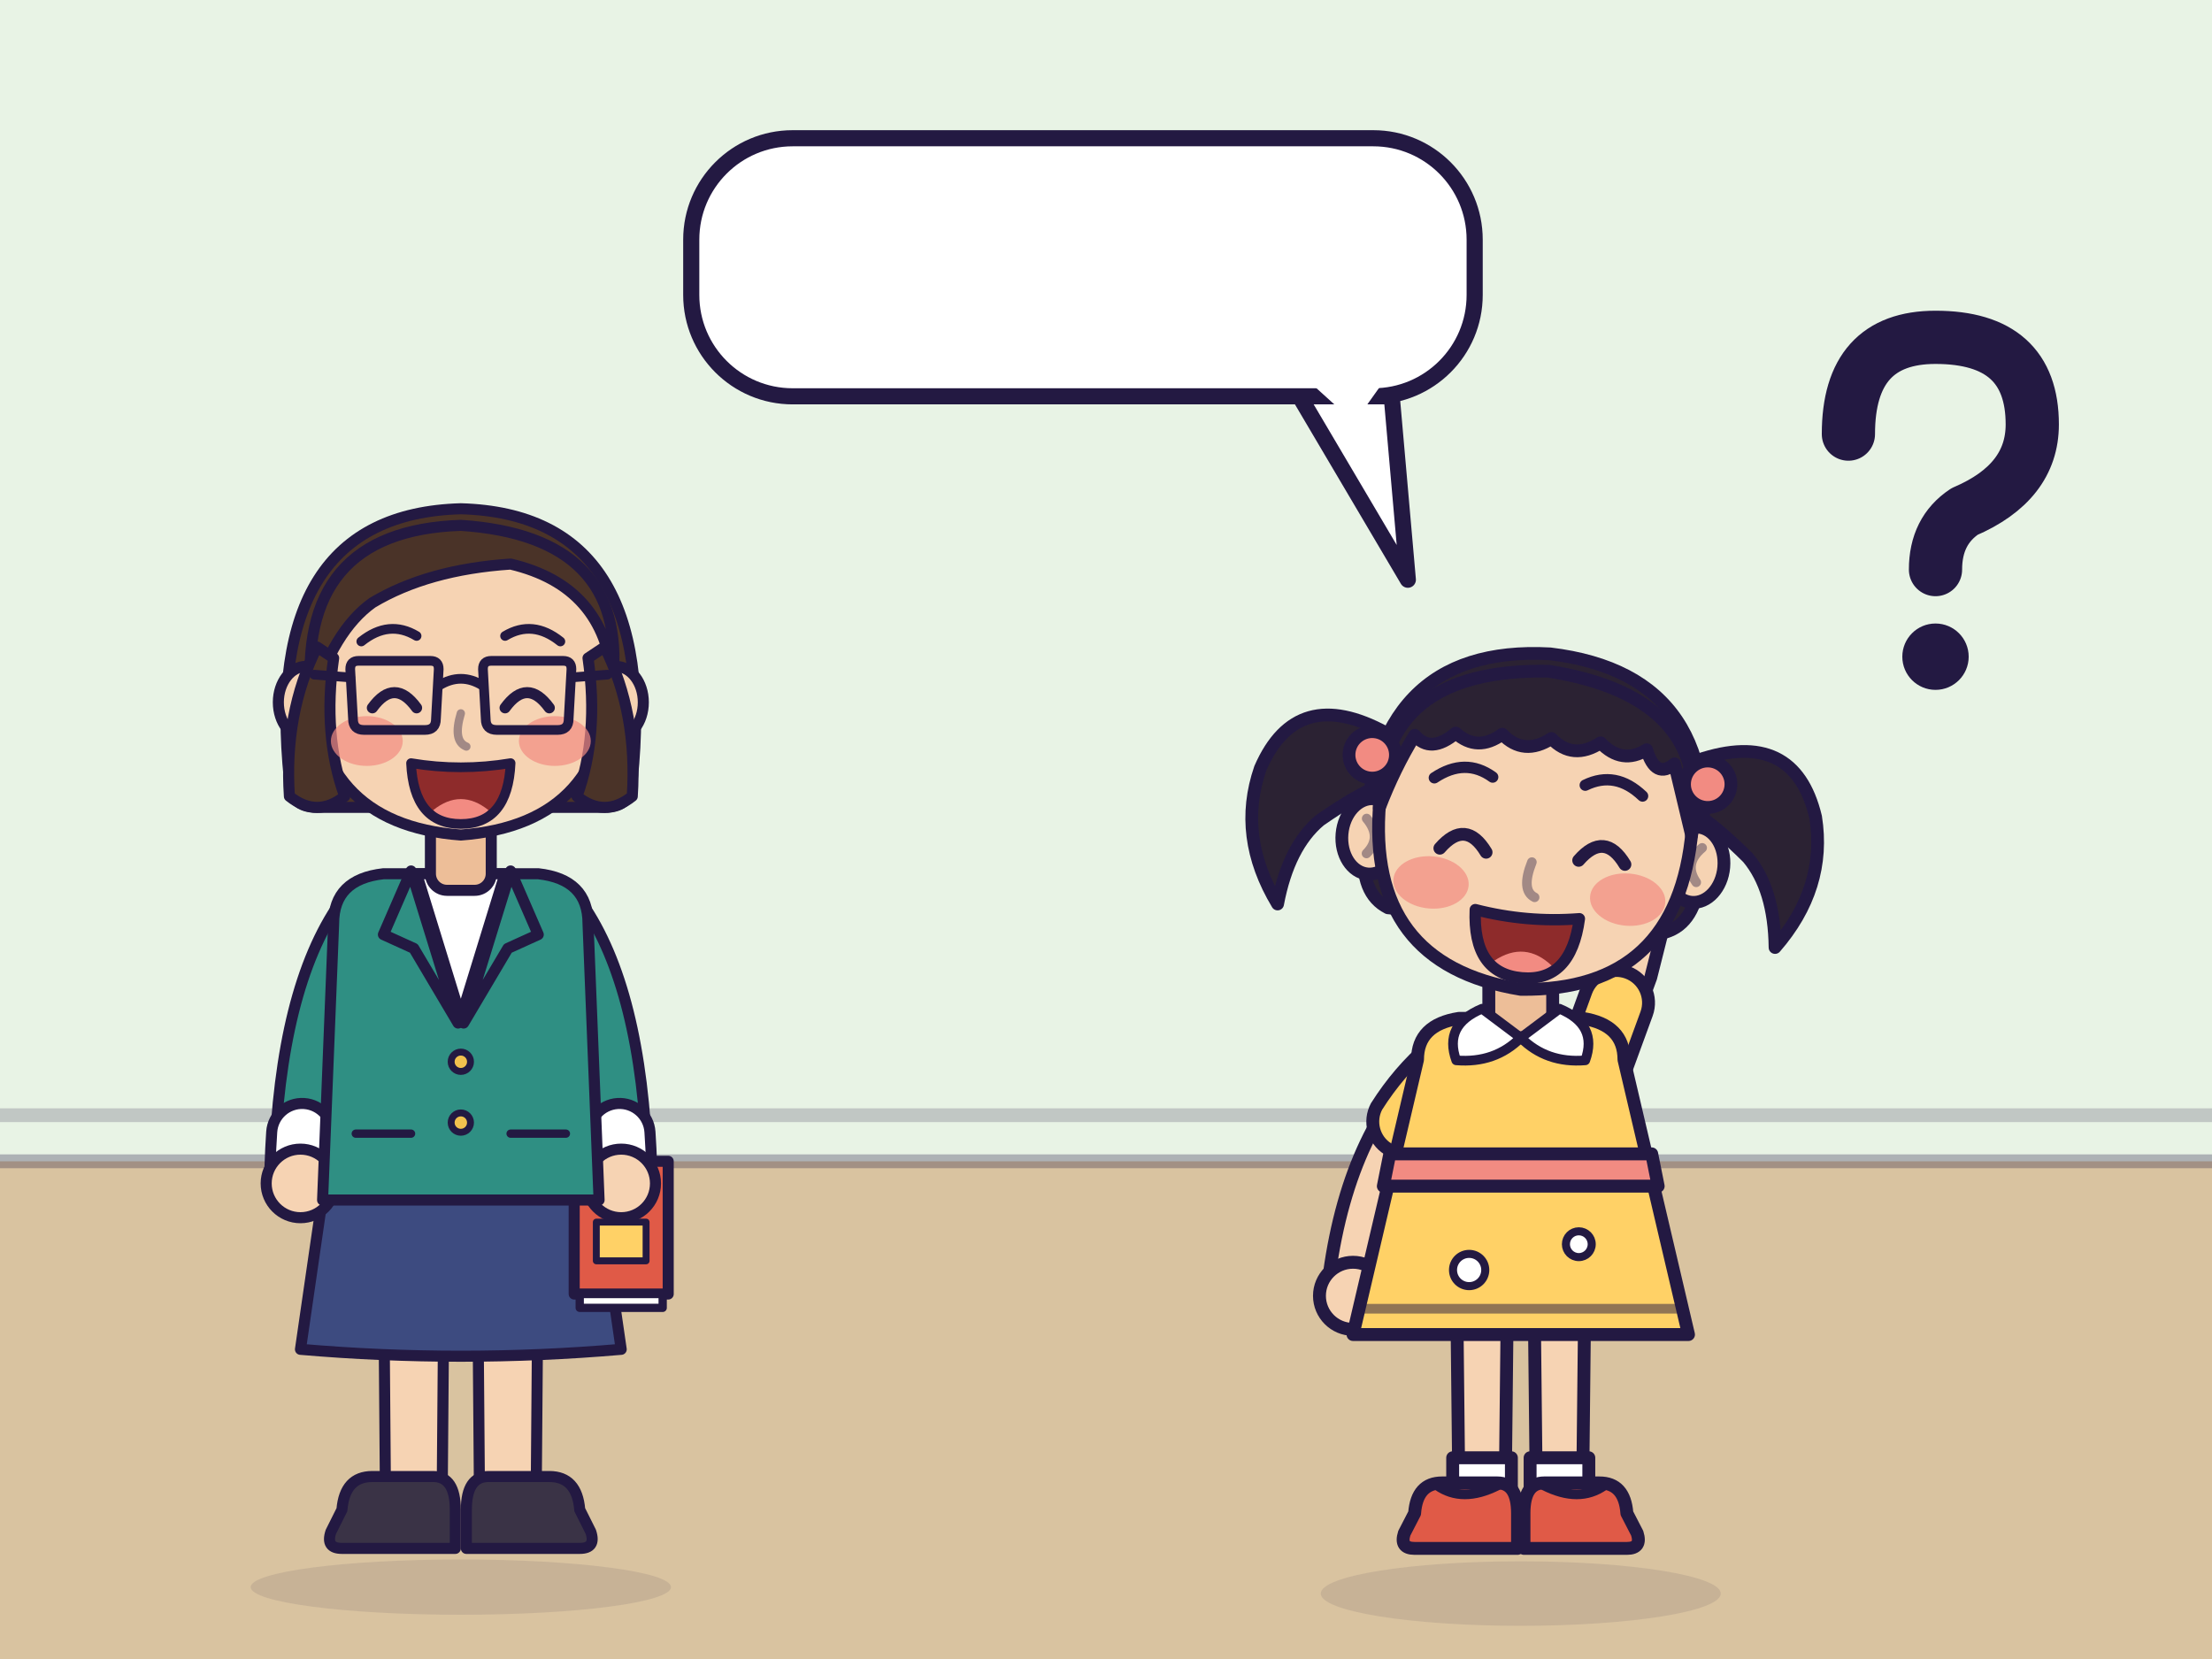
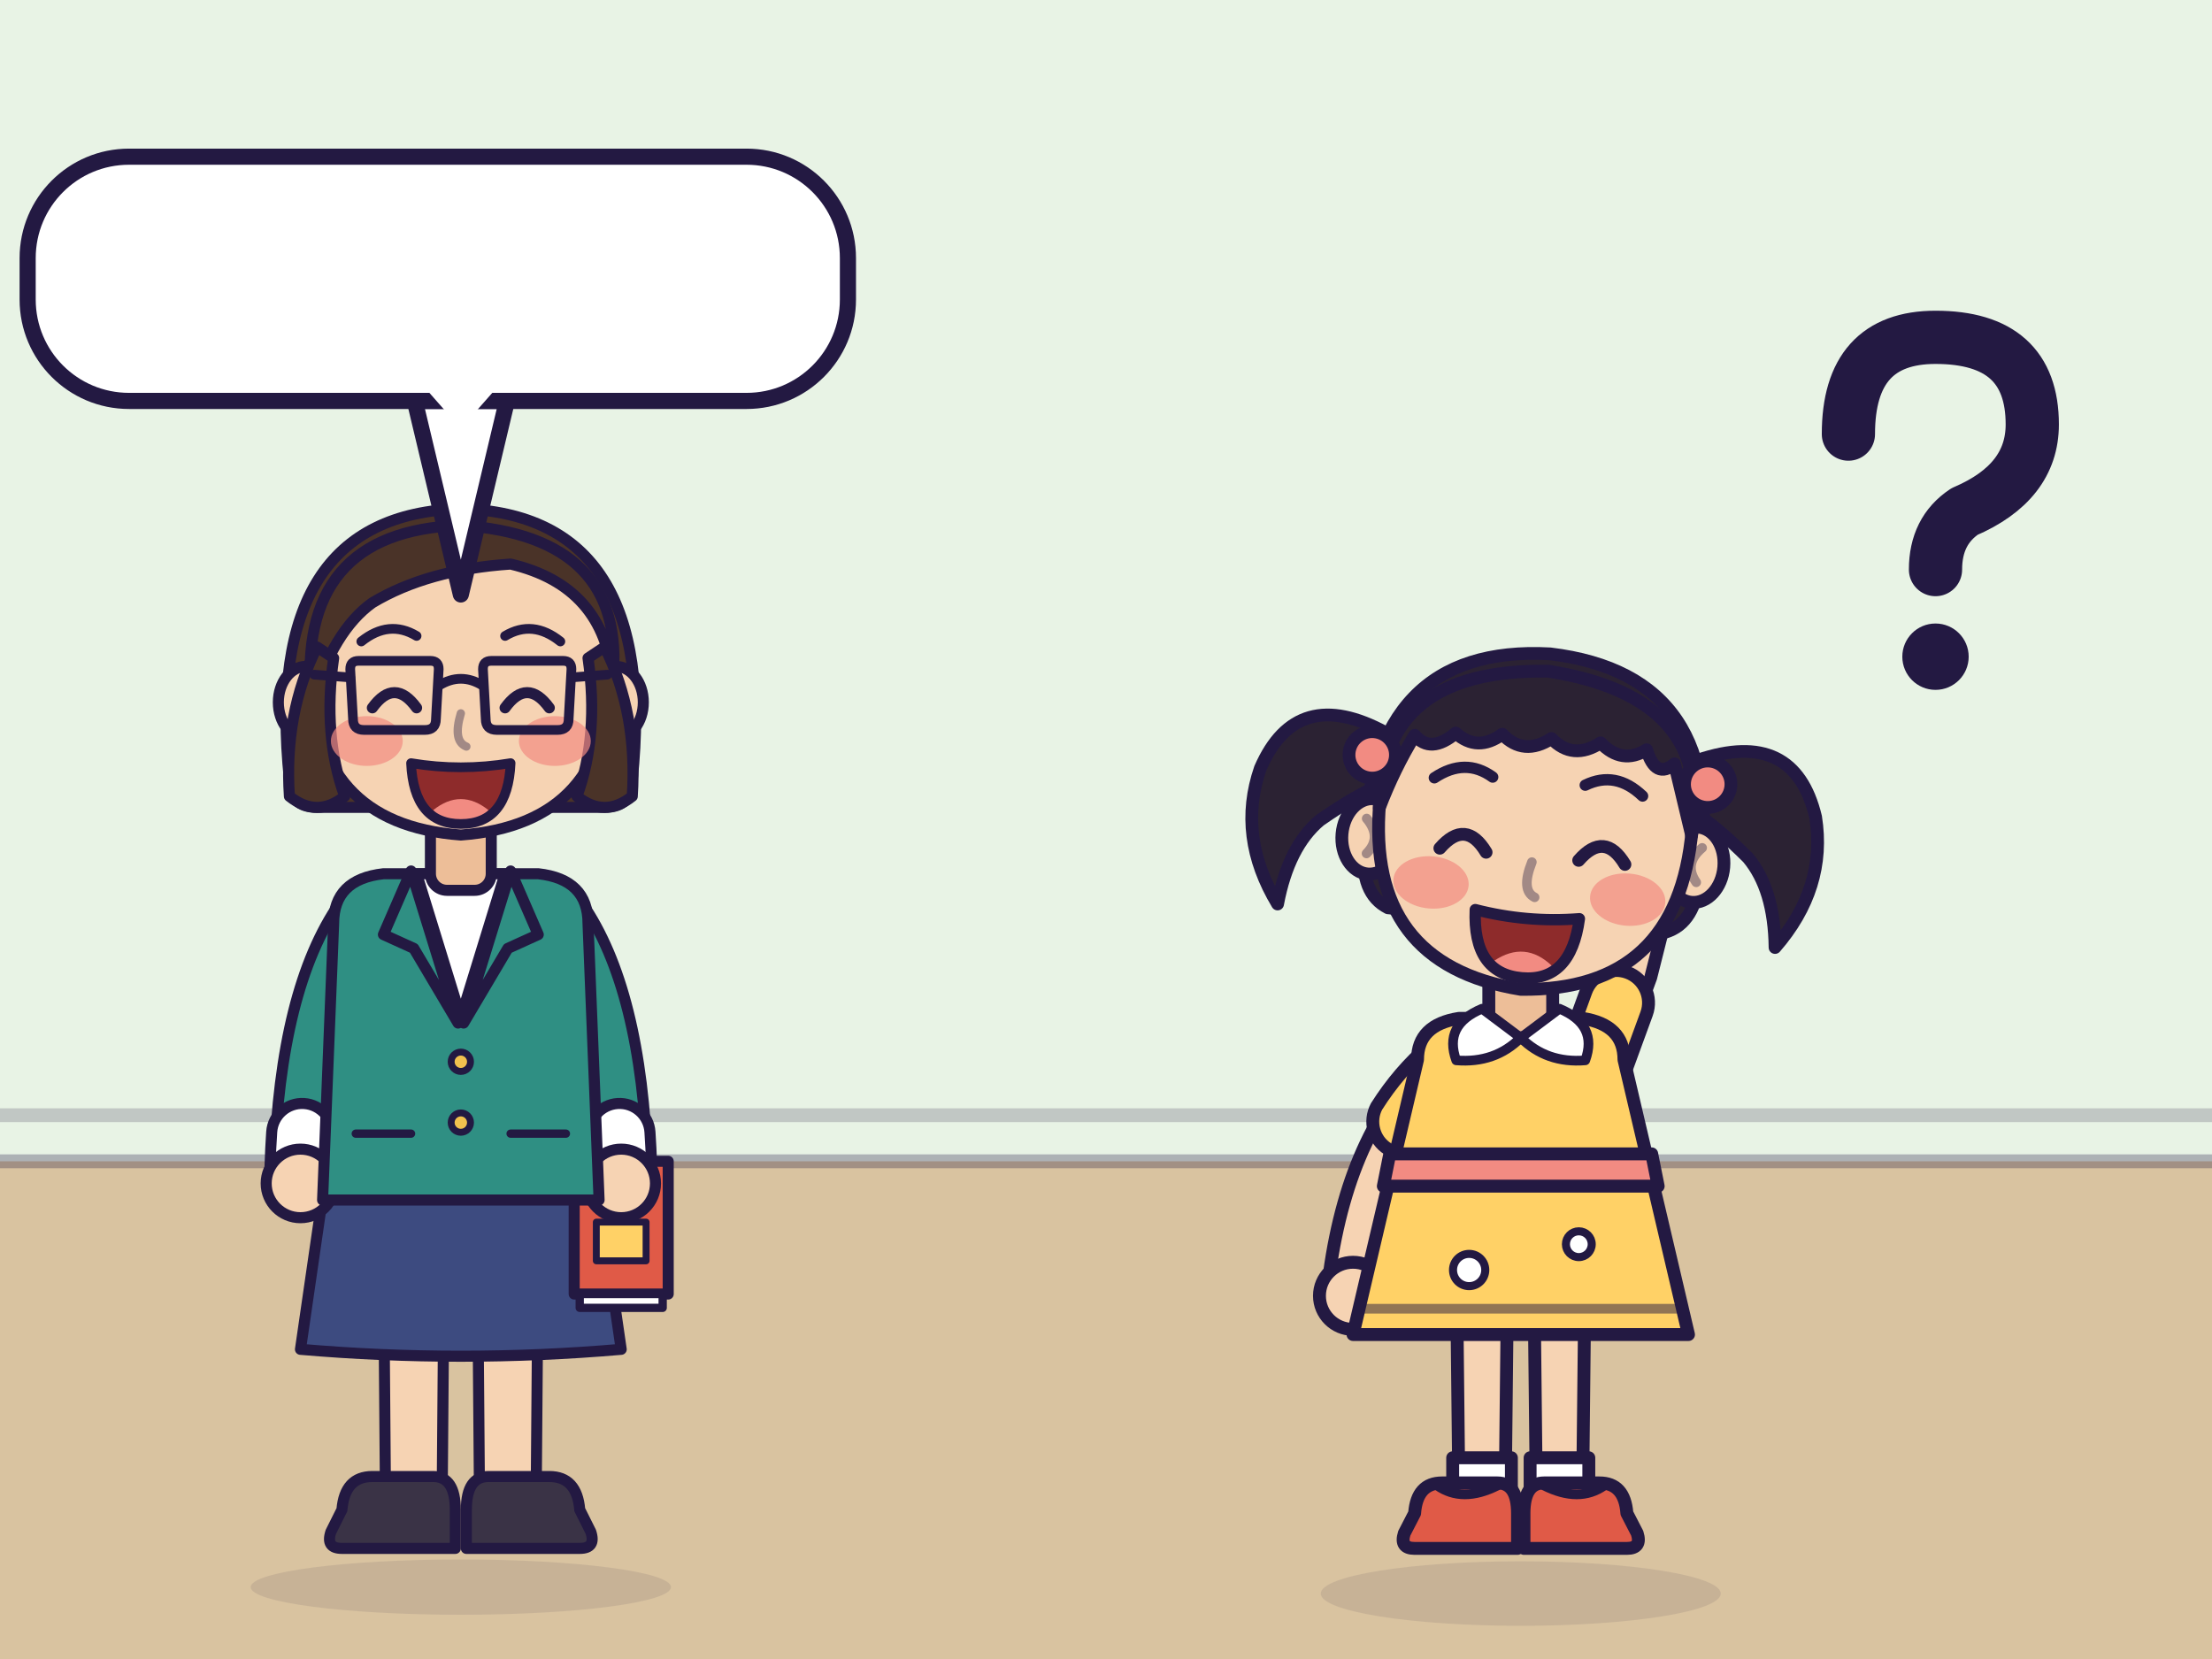
- <svg xmlns="http://www.w3.org/2000/svg" viewBox="0 0 480 360" role="img" aria-label="Little Sister raises her hand, a big question mark beside her: &quot;我有问题！&quot; The teacher smiles.">
+ <svg xmlns="http://www.w3.org/2000/svg" viewBox="0 0 480 360" role="img" aria-label="The teacher asks &quot;有问题吗？&quot;; Little Sister raises her hand, a big question mark beside her.">
  <g stroke="#231942" stroke-width="3.5" stroke-linejoin="round" stroke-linecap="round">
    <rect x="0" y="0" width="480" height="360" fill="#E8F3E5" stroke="none" />
    <rect x="0" y="252" width="480" height="108" fill="#D9C3A0" stroke="none" />
    <path d="M0 252L480 252" fill="none" stroke-width="3" opacity="0.3" />
    <path d="M0 242L480 242" fill="none" stroke-width="3" opacity="0.2" />
    <g transform="translate(420 150) scale(1.5 1.5)">
      <g class="prop p-question bob target">
        <g class="icon">
          <path d="M-12.6-37.2Q-12.6-51.2 0-51.2Q14-51.2 14-38.6Q14-30.2 4.2-26Q0-23.2 0-17.6" fill="none" stroke-width="7.7" />
          <circle cx="0" cy="-5" r="4.8" fill="#231942" stroke="none" />
        </g>
      </g>
    </g>
    <g transform="translate(100 336) scale(0.6 0.6)">
      <g class="char c-1 ch-teacher">
        <g transform="translate(-150 -432)">
          <ellipse class="shadow" cx="150" cy="446" rx="76" ry="10" fill="#231942" stroke="none" opacity="0.1" />
          <g class="figure" stroke="#231942" stroke-width="4" stroke-linejoin="round" stroke-linecap="round">
            <g class="legs">
              <path d="M121.8 296L144.2 296L143.2 420L122.8 420Z" fill="#F6D3B3" />
              <path d="M155.8 296L178.2 296L177.2 420L156.8 420Z" fill="#F6D3B3" />
              <path d="M148 418Q148 406 140 406L118 406Q108 406 107 418L103 426Q101 432 107 432L148 432Z" fill="#3A3346" />
              <path d="M152 418Q152 406 160 406L182 406Q192 406 193 418L197 426Q199 432 193 432L152 432Z" fill="#3A3346" />
              <path d="M101 298L199 298L208 360Q150 365 92 360Z" fill="#3D4B80" />
            </g>
            <g transform="translate(150 300)">
              <g class="upper">
                <g transform="translate(-150 -300)">
                  <g transform="translate(186 204)">
                    <g class="arm-left">
                      <g transform="translate(-186 -204)">
                        <path d="M178.2 209.4Q196.6 235.9 198.5 294.3A9.5 9.5 0 0 0 217.5 293.7Q215.4 229.7 193.8 198.6A9.5 9.5 0 0 0 178.2 209.4Z" fill="#2F8F83" />
                        <path d="M196.4 282.8Q196.8 288.4 197 294.4A11 11 0 0 0 219 293.6Q218.8 287.3 218.4 281.4A11 11 0 0 0 196.4 282.8Z" fill="#FFFFFF" />
                        <g class="book">
                          <path d="M191 292L225 292L225 340L191 340Z" fill="#E05A47" />
                          <path d="M193 340L223 340L223 345L193 345Z" fill="#FFFFFF" stroke-width="3" />
                          <path d="M199 314L217 314L217 328L199 328Z" fill="#FFD166" stroke-width="2.5" />
                        </g>
                        <circle class="hand" cx="208" cy="300" r="12.4" fill="#F6D3B3" />
                      </g>
                    </g>
                  </g>
                  <g transform="translate(114 204)">
                    <g class="arm-right">
                      <g transform="translate(-114 -204)">
                        <path d="M106.2 198.6Q84.6 229.7 82.5 293.7A9.5 9.5 0 0 0 101.5 294.3Q103.4 235.9 121.8 209.4A9.5 9.5 0 0 0 106.2 198.6Z" fill="#2F8F83" />
                        <path d="M81.6 281.4Q81.2 287.3 81 293.6A11 11 0 0 0 103 294.4Q103.2 288.4 103.6 282.8A11 11 0 0 0 81.6 281.4Z" fill="#FFFFFF" />
                        <circle class="hand" cx="92" cy="300" r="12.4" fill="#F6D3B3" />
                      </g>
                    </g>
                  </g>
                  <g class="body">
                    <path d="M104 206Q104 190 122 188L178 188Q196 190 196 206L200 306L100 306Z" fill="#2F8F83" />
                    <path d="M134 188L166 188L150 240Z" fill="#FFFFFF" />
                    <g class="neck">
                      <rect x="139" y="166" width="22" height="28" rx="6" fill="#EDBE98" />
                    </g>
                    <path d="M132 187L122 210L133 215L149 242Z" fill="#2F8F83" />
                    <path d="M168 187L178 210L167 215L151 242Z" fill="#2F8F83" />
                    <g class="buttons">
                      <circle cx="150" cy="256" r="3.5" fill="#F2C14E" stroke-width="2.5" />
                      <circle cx="150" cy="278" r="3.5" fill="#F2C14E" stroke-width="2.5" />
                    </g>
                    <path d="M112 282L132 282M168 282L188 282" fill="none" stroke-width="3" />
                  </g>
                  <g transform="translate(150 174)">
                    <g class="head">
                      <g transform="translate(-150 -174)">
                        <g transform="translate(150 120) scale(1)" stroke-width="4">
                          <g class="hair-back">
                            <path d="M-62 34Q-72-62 0-64Q72-62 62 34Q62 44 52 44L-52 44Q-62 44-62 34Z" fill="#4A3328" />
                          </g>
                          <g class="ears">
                            <ellipse cx="-56" cy="6" rx="10" ry="13" fill="#F6D3B3" />
                            <ellipse cx="56" cy="6" rx="10" ry="13" fill="#F6D3B3" />
                            <path d="M-58 0Q-52 6-57 12" fill="none" stroke-width="3" opacity="0.4" />
                            <path d="M58 0Q52 6 57 12" fill="none" stroke-width="3" opacity="0.4" />
                          </g>
                          <path class="face" d="M-54-6Q-54-52 0-52Q54-52 54-6Q54 50 0 54Q-54 50-54-6Z" fill="#F6D3B3" />
                          <g class="hair">
                            <path d="M-54 6Q-60-56 0-58Q60-54 55-2Q52-36 18-44Q-12-42-32-30Q-46-20-54 6Z" fill="#4A3328" />
                            <path d="M-52-14Q-64 10-62 40Q-52 48-42 40Q-50 18-46-10Z" fill="#4A3328" />
                            <path d="M52-14Q64 10 62 40Q52 48 42 40Q50 18 46-10Z" fill="#4A3328" />
                          </g>
                          <g class="cheeks">
                            <ellipse cx="-34" cy="20" rx="13" ry="9" fill="#F28B82" stroke="none" opacity="0.7" />
                            <ellipse cx="34" cy="20" rx="13" ry="9" fill="#F28B82" stroke="none" opacity="0.7" />
                          </g>
                          <g class="brows">
                            <path d="M-36-16Q-26-24-16-18M16-18Q26-24 36-16" fill="none" stroke-width="3.5" />
                          </g>
                          <g transform="translate(0 4)">
                            <g class="eyes">
                              <g transform="translate(0 -4)">
                                <path d="M-32 8Q-24-3-16 8M16 8Q24-3 32 8" fill="none" stroke-width="4" />
                              </g>
                            </g>
                          </g>
                          <g class="nose">
                            <path d="M0 10Q-3 20 2 22" fill="none" stroke-width="3" opacity="0.4" />
                          </g>
                          <g class="mouth">
                            <path d="M-18 28Q0 31 18 28Q17 50 0 50Q-17 50-18 28Z" fill="#8E2B2B" stroke="none" />
                            <path d="M-10 45Q0 37 10 45Q6 50 0 50Q-6 50-10 45Z" fill="#F28B82" stroke="none" />
                            <path d="M-18 28Q0 31 18 28Q17 50 0 50Q-17 50-18 28Z" fill="none" stroke-width="3.5" />
                          </g>
                          <g class="glasses">
                            <path d="M-40-6Q-40-9-37-9L-11-9Q-8-9-8-6L-9 12Q-9 16-13 16L-35 16Q-39 16-39 12Z" fill="none" stroke-width="3.5" />
                            <path d="M40-6Q40-9 37-9L11-9Q8-9 8-6L9 12Q9 16 13 16L35 16Q39 16 39 12Z" fill="none" stroke-width="3.5" />
                            <path d="M-8 0Q0-5 8 0" fill="none" stroke-width="3.5" />
                            <path d="M-40-3L-53-4M40-3L53-4" fill="none" stroke-width="3.5" />
                          </g>
                        </g>
                      </g>
                    </g>
                  </g>
                </g>
              </g>
            </g>
          </g>
        </g>
      </g>
    </g>
    <g transform="translate(330 336) scale(0.7 0.7)">
      <g class="char c-2 ch-meimei">
        <g transform="translate(-150 -432)">
          <ellipse class="shadow" cx="150" cy="446" rx="62" ry="10" fill="#231942" stroke="none" opacity="0.1" />
          <g class="figure" stroke="#231942" stroke-width="4" stroke-linejoin="round" stroke-linecap="round">
            <g class="legs">
              <path d="M129.9 329.7L146.1 329.7L145.1 422.6L130.9 422.6Z" fill="#F6D3B3" />
              <path d="M128.9 403.9L147.1 403.9L147.1 422.6L128.9 422.6Z" fill="#FFFFFF" />
              <path d="M153.9 329.7L170.1 329.7L169.1 422.6L154.9 422.6Z" fill="#F6D3B3" />
              <path d="M152.9 403.9L171.1 403.9L171.1 422.6L152.9 422.6Z" fill="#FFFFFF" />
              <path d="M149 421.1Q149 411.7 142.8 411.7L125.6 411.7Q117.8 411.7 117.1 421.1L113.9 427.3Q112.4 432 117.1 432L149 432Z" fill="#E05A47" />
              <path d="M124.1 412.5Q131.9 418 142.8 412.5" fill="none" stroke-width="3" />
              <path d="M151 421.1Q151 411.7 157.2 411.7L174.4 411.7Q182.2 411.7 182.9 421.1L186.1 427.3Q187.6 432 182.9 432L151 432Z" fill="#E05A47" />
              <path d="M175.9 412.5Q168.1 418 157.2 412.5" fill="none" stroke-width="3" />
            </g>
            <g transform="translate(150 333.7)">
              <g class="upper">
                <g transform="translate(-150 -333.7)">
                  <g transform="translate(172 283.7)">
                    <g class="arm-left act">
                      <g transform="translate(-172 -283.7)">
                        <path d="M178.9 286.2L190.3 255A7.4 7.4 0 0 0 190.5 254.2L198.3 223.2A7.4 7.4 0 0 0 184 219.6L176.3 250.3L165.1 281.2A7.4 7.4 0 0 0 178.9 286.2Z" fill="#F6D3B3" />
                        <path d="M181.4 287.1L189 266.3A10 10 0 0 0 170.2 259.4L162.6 280.3A10 10 0 0 0 181.4 287.1Z" fill="#FFD166" />
                        <path d="M187.5 212.6L188.4 197A3.1 3.1 0 0 0 182.2 196.7L181.2 212.2A3.1 3.1 0 0 0 187.5 212.6Z" fill="#F6D3B3" stroke-width="3" />
                        <path d="M193.1 214.4L196.4 196.5A3.1 3.1 0 0 0 190.3 195.4L186.9 213.3A3.1 3.1 0 0 0 193.1 214.4Z" fill="#F6D3B3" stroke-width="3" />
                        <path d="M198.6 216.2L204.1 198.8A3.1 3.1 0 0 0 198.2 196.9L192.7 214.3A3.1 3.1 0 0 0 198.6 216.2Z" fill="#F6D3B3" stroke-width="3" />
                        <path d="M204.2 217.9L210.8 203.3A3.1 3.1 0 0 0 205.2 200.7L198.5 215.3A3.1 3.1 0 0 0 204.2 217.9Z" fill="#F6D3B3" stroke-width="3" />
                        <path d="M194.4 215L183.9 205.6A3.4 3.4 0 0 0 179.3 210.7L189.8 220.1A3.4 3.4 0 0 0 194.4 215Z" fill="#F6D3B3" stroke-width="3" />
                        <circle class="hand" cx="192.8" cy="214.5" r="10.6" fill="#F6D3B3" />
                      </g>
                    </g>
                  </g>
                  <g transform="translate(128 283.7)">
                    <g class="arm-right">
                      <g transform="translate(-128 -283.7)">
                        <path d="M123.2 278.1Q97.1 300.4 90.7 346.7A7.4 7.4 0 0 0 105.3 348.7Q110.9 308 132.8 289.3A7.4 7.4 0 0 0 123.2 278.1Z" fill="#F6D3B3" />
                        <path d="M121.5 276.1Q112.2 284.1 105.3 295A10 10 0 0 0 122.2 305.6Q127.5 297.3 134.5 291.3A10 10 0 0 0 121.5 276.1Z" fill="#FFD166" />
                        <circle class="hand" cx="98" cy="353.7" r="10.4" fill="#F6D3B3" />
                      </g>
                    </g>
                  </g>
                  <g class="body">
                    <path d="M118 280.5Q118 269.7 130.8 267.7L169.2 267.7Q182 269.7 182 280.5L202 365.7L98 365.7Z" fill="#FFD166" />
                    <path d="M109.4 309.7L190.6 309.7L192.6 319.7L107.4 319.7Z" fill="#F28B82" />
                    <g class="neck">
                      <rect x="140.1" y="250.7" width="19.8" height="23" rx="6" fill="#EDBE98" />
                    </g>
                    <path d="M138 264.7Q126 269.7 130 280.7Q142 281.7 150 273.7Z" fill="#FFFFFF" stroke-width="3" />
                    <path d="M162 264.7Q174 269.7 170 280.7Q158 281.7 150 273.7Z" fill="#FFFFFF" stroke-width="3" />
                    <circle cx="134" cy="345.7" r="5" fill="#FFFFFF" stroke-width="2.5" />
                    <circle cx="168" cy="337.7" r="4" fill="#FFFFFF" stroke-width="2.5" />
                    <path d="M101.6 357.7L198.4 357.7" fill="none" stroke-width="3" opacity="0.5" />
                  </g>
                  <g transform="translate(150 258.7) rotate(5)">
                    <g class="head">
                      <g transform="translate(-150 -258.7)">
                        <g transform="translate(150 210.1) scale(0.9)" stroke-width="4.4">
                          <g class="hair-back">
                            <path d="M-54-30Q-86-44-96-14Q-102 10-86 32Q-84 12-74 2Q-62-8-54-12Z" fill="#2B2233" />
                            <path d="M54-30Q86-44 96-14Q102 10 86 32Q84 12 74 2Q62-8 54-12Z" fill="#2B2233" />
                            <path d="M-58 10Q-62-60 0-62Q62-60 58 10Q58 26 48 30L-48 30Q-58 26-58 10Z" fill="#2B2233" />
                          </g>
                          <g class="ears">
                            <ellipse cx="-56" cy="6" rx="10" ry="13" fill="#F6D3B3" />
                            <ellipse cx="56" cy="6" rx="10" ry="13" fill="#F6D3B3" />
                            <path d="M-58 0Q-52 6-57 12" fill="none" stroke-width="3.3" opacity="0.4" />
                            <path d="M58 0Q52 6 57 12" fill="none" stroke-width="3.3" opacity="0.4" />
                          </g>
                          <path class="face" d="M-54-6Q-54-52 0-52Q54-52 54-6Q54 50 0 54Q-54 50-54-6Z" fill="#F6D3B3" />
                          <g class="hair">
                            <path d="M-54-4Q-58-52 0-56Q58-52 54-4Q50-16 46-28Q40-22 36-32Q28-26 20-33Q11-26 3-33Q-6-26-14-33Q-22-26-30-32Q-38-24-44-30Q-50-18-54-4Z" fill="#2B2233" />
                            <circle cx="-58" cy="-22" r="8" fill="#F28B82" />
                            <circle cx="58" cy="-22" r="8" fill="#F28B82" />
                          </g>
                          <g class="cheeks">
                            <ellipse cx="-34" cy="20" rx="13" ry="9" fill="#F28B82" stroke="none" opacity="0.7" />
                            <ellipse cx="34" cy="20" rx="13" ry="9" fill="#F28B82" stroke="none" opacity="0.7" />
                          </g>
                          <g class="brows">
                            <path d="M-36-16Q-26-24-16-18M16-18Q26-24 36-16" fill="none" stroke-width="3.9" />
                          </g>
                          <g transform="translate(0 4)">
                            <g class="eyes">
                              <g transform="translate(0 -4)">
                                <path d="M-32 8Q-24-3-16 8M16 8Q24-3 32 8" fill="none" stroke-width="4.4" />
                              </g>
                            </g>
                          </g>
                          <g class="nose">
                            <path d="M0 10Q-3 20 2 22" fill="none" stroke-width="3.3" opacity="0.4" />
                          </g>
                          <g class="mouth">
                            <path d="M-18 28Q0 31 18 28Q17 50 0 50Q-17 50-18 28Z" fill="#8E2B2B" stroke="none" />
                            <path d="M-10 45Q0 37 10 45Q6 50 0 50Q-6 50-10 45Z" fill="#F28B82" stroke="none" />
                            <path d="M-18 28Q0 31 18 28Q17 50 0 50Q-17 50-18 28Z" fill="none" stroke-width="3.9" />
                          </g>
                        </g>
                      </g>
                    </g>
                  </g>
                </g>
              </g>
            </g>
          </g>
        </g>
      </g>
    </g>
-     <g transform="translate(305.5 125.8)">
-       <g class="bubble b-1 has-text">
-         <g transform="translate(-305.5 -125.8)">
-           <path d="M282 86L305.5 125.8L302 86Z" fill="#FFFFFF" />
-           <rect x="150" y="30" width="170" height="56" rx="22" fill="#FFFFFF" />
-           <path d="M283.2 82L293.9 91.7L300.8 82Z" fill="#FFFFFF" stroke="none" />
+     <g transform="translate(100 129)">
+       <g class="bubble b-1 has-text line-0">
+         <g transform="translate(-100 -129)">
+           <path d="M90 87L100 129L110 87Z" fill="#FFFFFF" />
+           <rect x="6" y="34" width="178" height="53" rx="22" fill="#FFFFFF" />
+           <path d="M91.2 83L100 93L108.8 83Z" fill="#FFFFFF" stroke="none" />
        </g>
      </g>
    </g>
  </g>
</svg>
